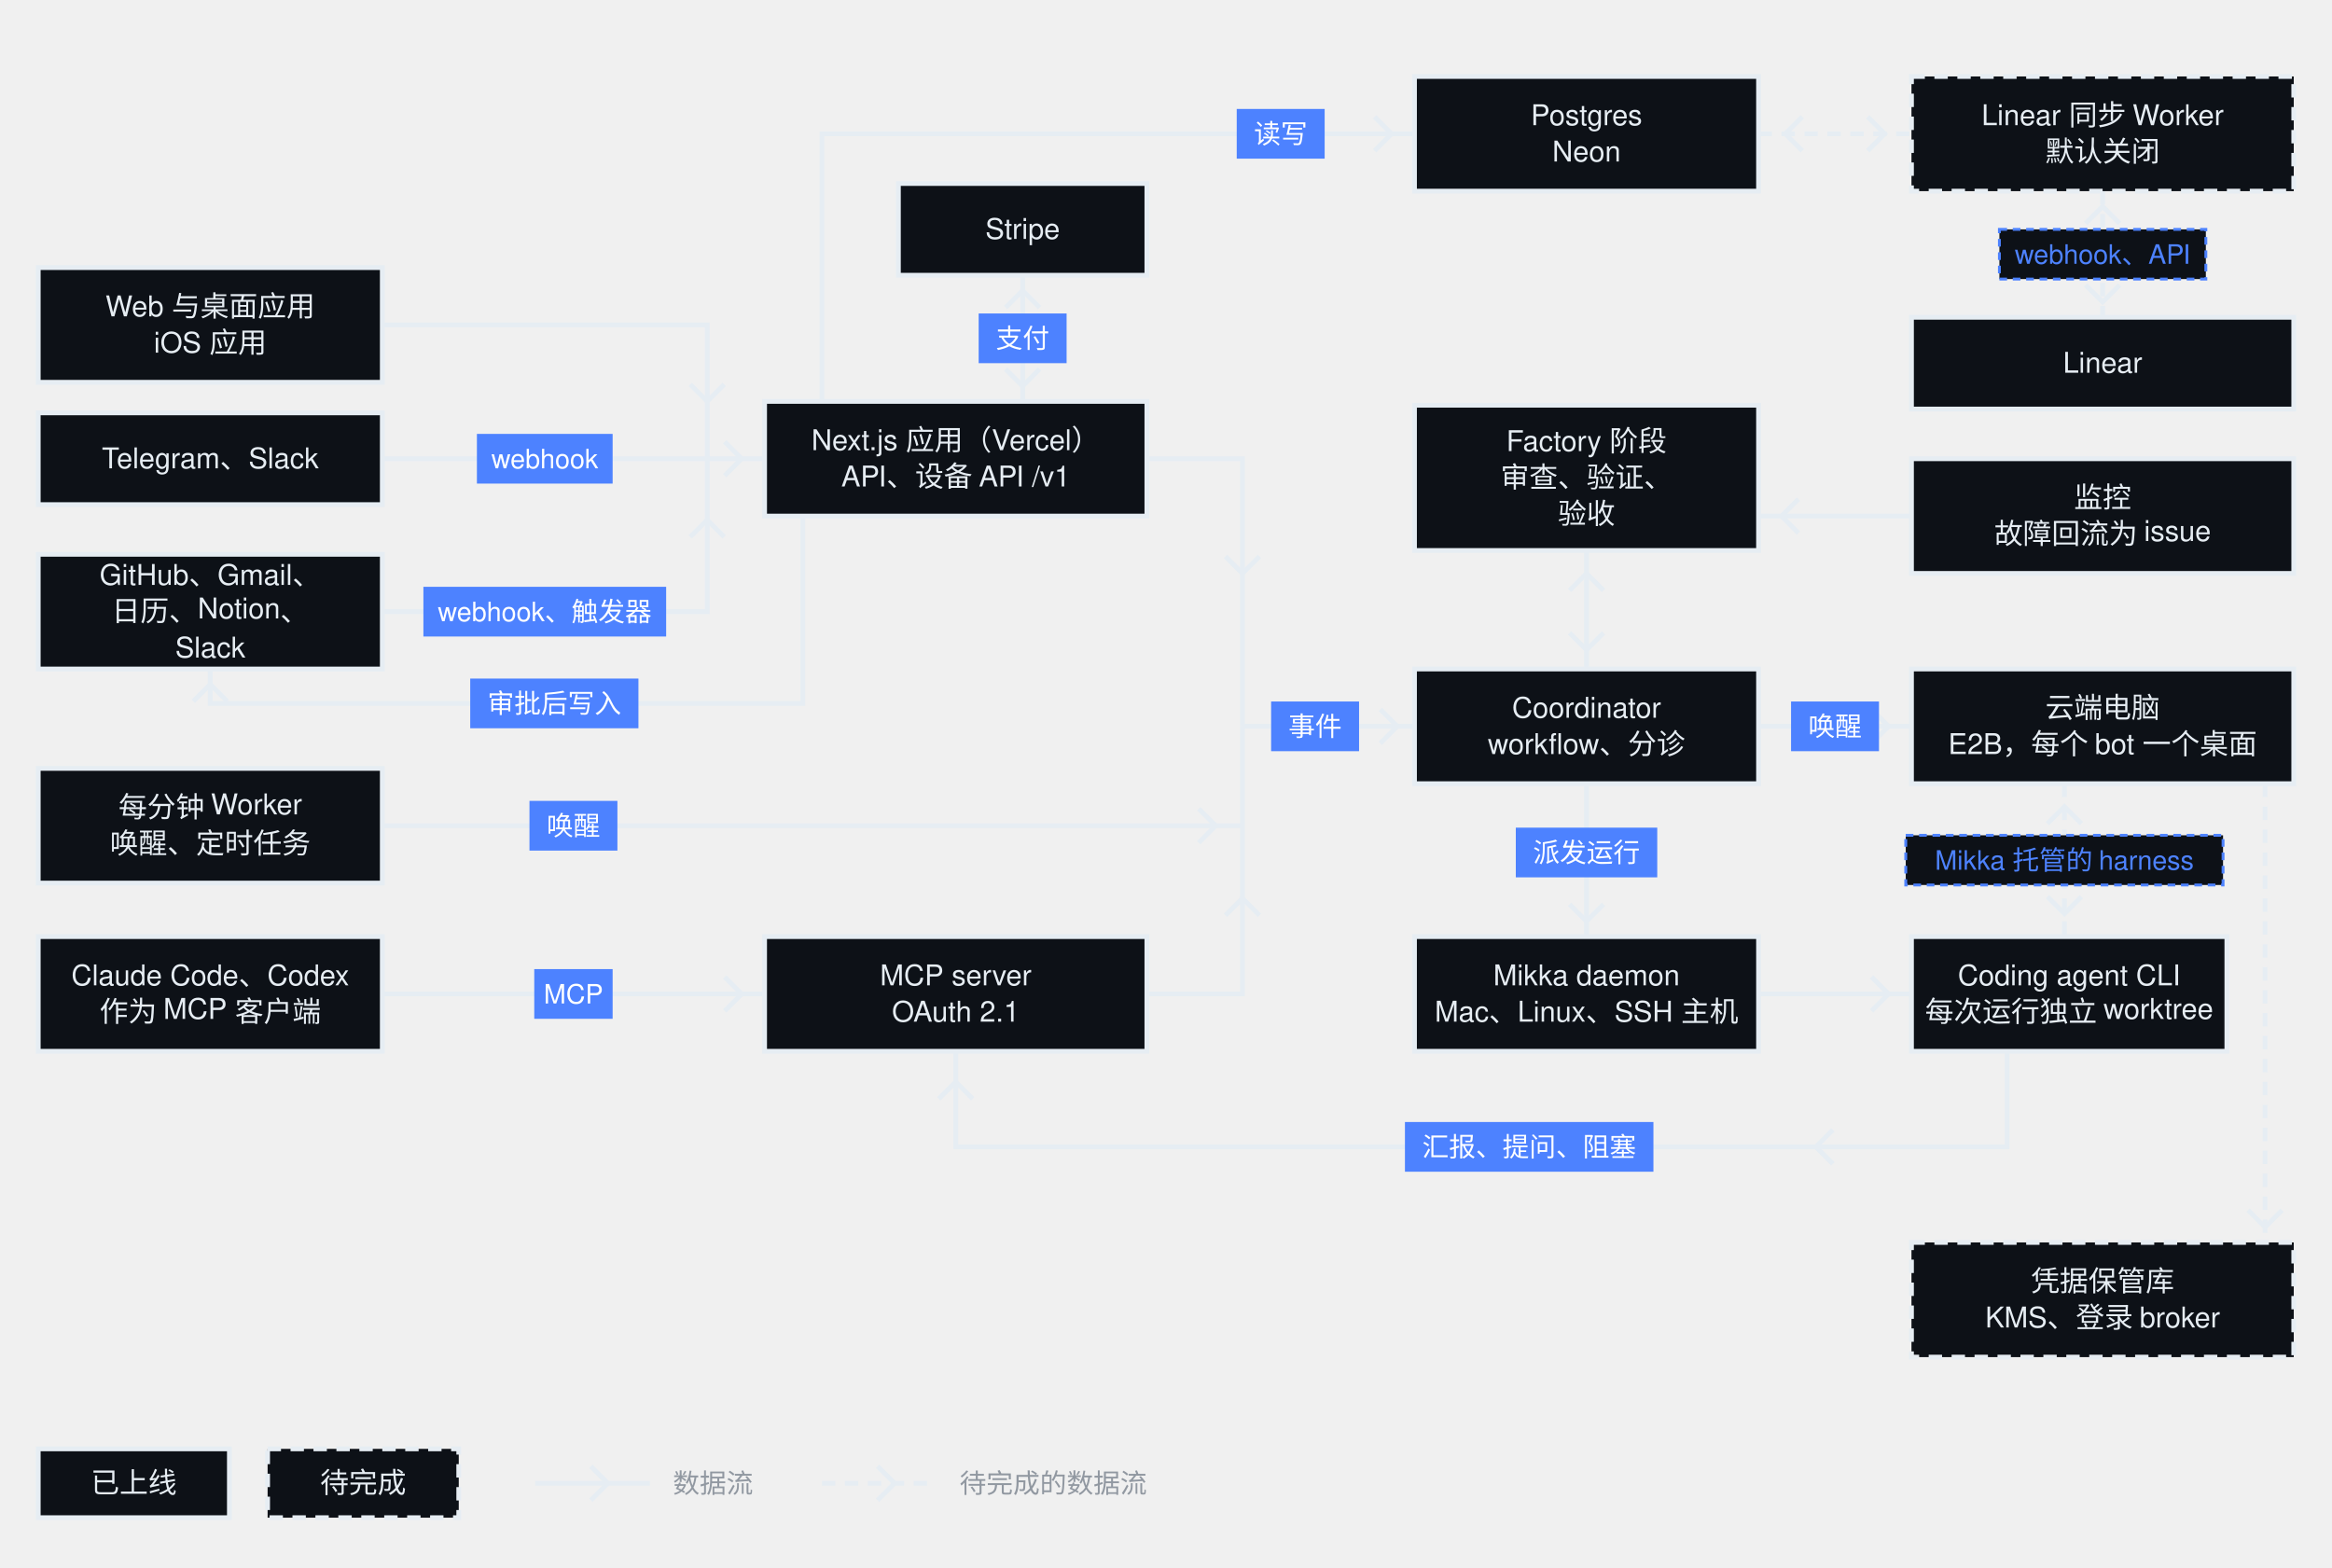
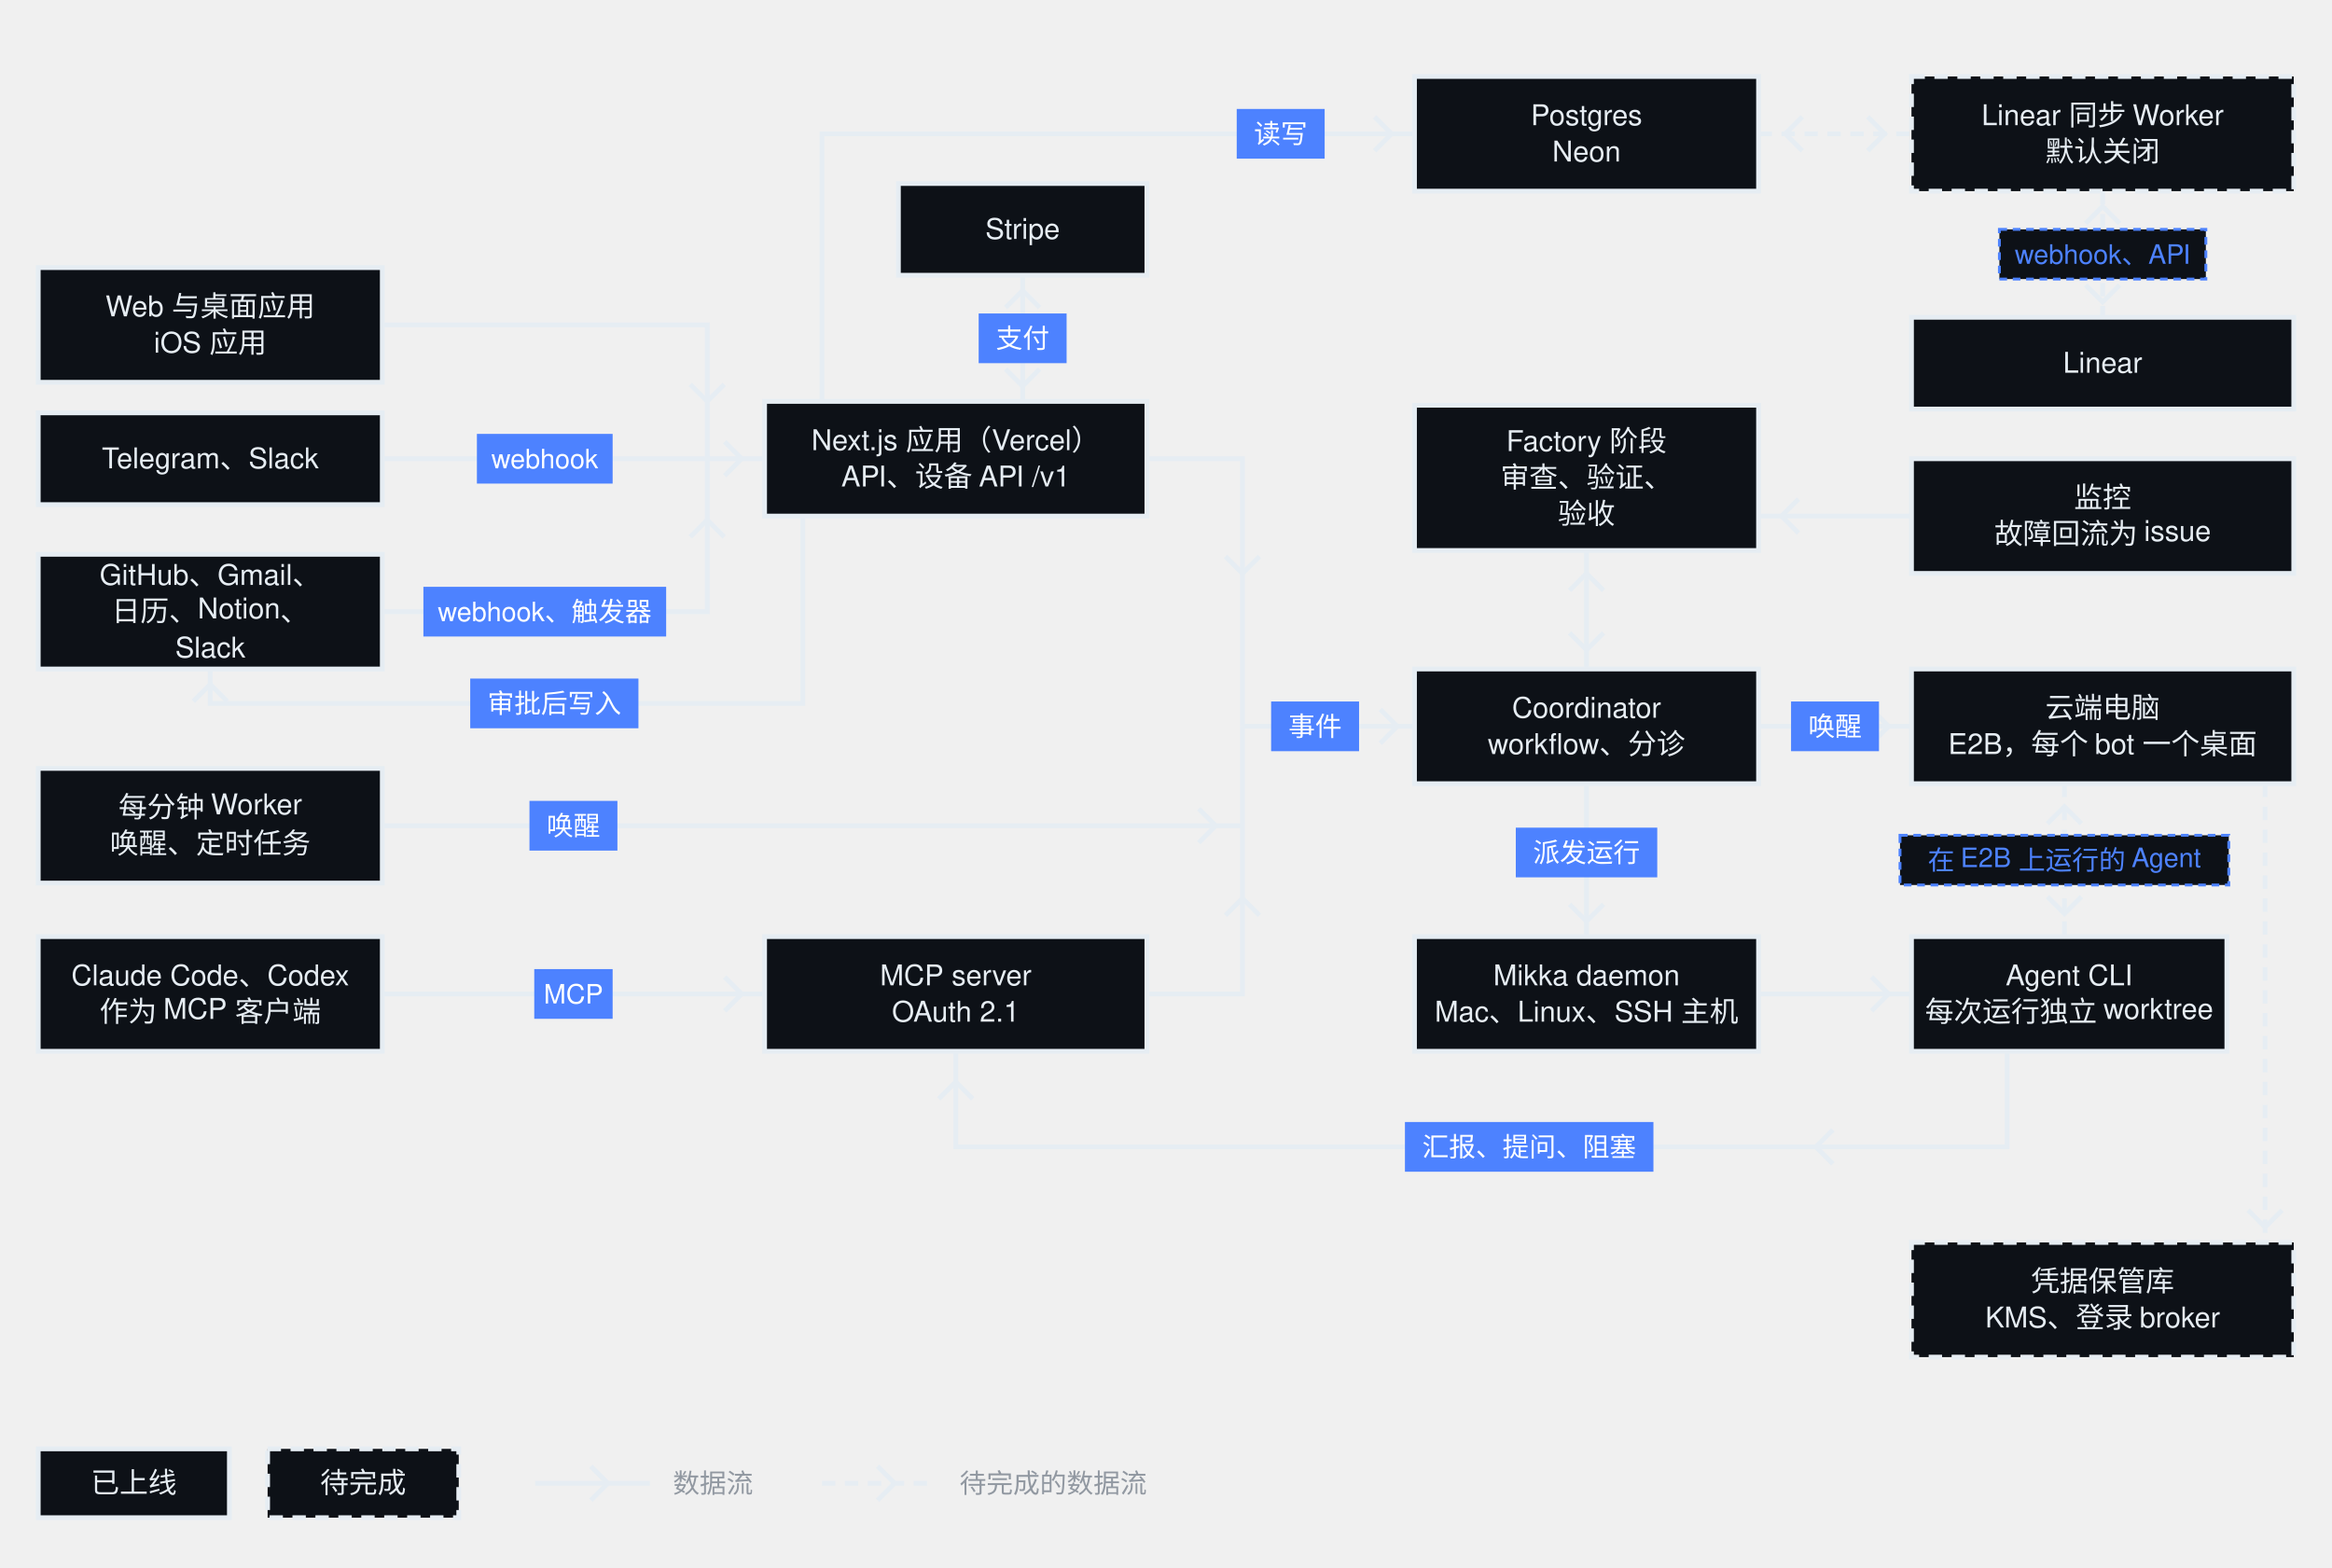
<svg xmlns="http://www.w3.org/2000/svg" width="1220" height="820" viewBox="0 0 1220 820" font-family="-apple-system, BlinkMacSystemFont, &quot;Segoe UI&quot;, Helvetica, Arial, &quot;PingFang SC&quot;, &quot;Noto Sans CJK SC&quot;, &quot;Microsoft YaHei&quot;, sans-serif" role="img" aria-label="Mikka 架构">
  <path d="M200 170 L370 170 L370 240" fill="none" stroke="#e6edf3" stroke-width="2.5" />
  <path d="M362 202 L370 210 L378 202" fill="none" stroke="#e6edf3" stroke-width="2.5" stroke-linecap="square" stroke-linejoin="miter" />
  <path d="M200 320 L370 320 L370 240" fill="none" stroke="#e6edf3" stroke-width="2.5" />
  <path d="M362 280 L370 272 L378 280" fill="none" stroke="#e6edf3" stroke-width="2.5" stroke-linecap="square" stroke-linejoin="miter" />
  <path d="M200 240 L400 240" fill="none" stroke="#e6edf3" stroke-width="2.5" />
  <path d="M380 232 L388 240 L380 248" fill="none" stroke="#e6edf3" stroke-width="2.5" stroke-linecap="square" stroke-linejoin="miter" />
  <rect x="249.5" y="227" width="71" height="26" fill="#4d82ff" />
  <text x="285" y="245" text-anchor="middle" font-size="14" fill="#ffffff">webhook</text>
  <rect x="221.5" y="307" width="127" height="26" fill="#4d82ff" />
  <text x="285" y="325" text-anchor="middle" font-size="14" fill="#ffffff">webhook、触发器</text>
  <path d="M420 270 L420 368 L110 368 L110 350" fill="none" stroke="#e6edf3" stroke-width="2.5" />
  <path d="M102 366 L110 358 L118 366" fill="none" stroke="#e6edf3" stroke-width="2.5" stroke-linecap="square" stroke-linejoin="miter" />
  <rect x="246" y="355" width="88" height="26" fill="#4d82ff" />
  <text x="290" y="373" text-anchor="middle" font-size="14" fill="#ffffff">审批后写入</text>
  <path d="M535 144 L535 210" fill="none" stroke="#e6edf3" stroke-width="2.5" />
  <path d="M527 194 L535 202 L543 194" fill="none" stroke="#e6edf3" stroke-width="2.5" stroke-linecap="square" stroke-linejoin="miter" />
  <path d="M527 160 L535 152 L543 160" fill="none" stroke="#e6edf3" stroke-width="2.5" stroke-linecap="square" stroke-linejoin="miter" />
  <rect x="512" y="164" width="46" height="26" fill="#4d82ff" />
  <text x="535" y="182" text-anchor="middle" font-size="14" fill="#ffffff">支付</text>
  <path d="M200 520 L400 520" fill="none" stroke="#e6edf3" stroke-width="2.5" />
  <path d="M380 512 L388 520 L380 528" fill="none" stroke="#e6edf3" stroke-width="2.5" stroke-linecap="square" stroke-linejoin="miter" />
  <rect x="279.5" y="507" width="41" height="26" fill="#4d82ff" />
  <text x="300" y="525" text-anchor="middle" font-size="14" fill="#ffffff">MCP</text>
  <path d="M430 210 L430 70 L740 70" fill="none" stroke="#e6edf3" stroke-width="2.5" />
  <path d="M720 62 L728 70 L720 78" fill="none" stroke="#e6edf3" stroke-width="2.5" stroke-linecap="square" stroke-linejoin="miter" />
  <rect x="647" y="57" width="46" height="26" fill="#4d82ff" />
  <text x="670" y="75" text-anchor="middle" font-size="14" fill="#ffffff">读写</text>
  <path d="M920 70 L1000 70" fill="none" stroke="#e6edf3" stroke-width="2.5" stroke-dasharray="7 5" />
  <path d="M942 62 L934 70 L942 78" fill="none" stroke="#e6edf3" stroke-width="2.5" stroke-linecap="square" stroke-linejoin="miter" />
  <path d="M978 62 L986 70 L978 78" fill="none" stroke="#e6edf3" stroke-width="2.5" stroke-linecap="square" stroke-linejoin="miter" />
  <path d="M1100 100 L1100 166" fill="none" stroke="#e6edf3" stroke-width="2.5" stroke-dasharray="7 5" />
  <path d="M1092 150 L1100 158 L1108 150" fill="none" stroke="#e6edf3" stroke-width="2.5" stroke-linecap="square" stroke-linejoin="miter" />
  <path d="M1092 116 L1100 108 L1108 116" fill="none" stroke="#e6edf3" stroke-width="2.5" stroke-linecap="square" stroke-linejoin="miter" />
  <rect x="1046" y="120" width="108" height="26" fill="#0d1117" stroke="#4d82ff" stroke-width="1.5" stroke-dasharray="4 3" />
  <text x="1100" y="138" text-anchor="middle" font-size="14" fill="#4d82ff">webhook、API</text>
  <path d="M600 240 L650 240 L650 380" fill="none" stroke="#e6edf3" stroke-width="2.5" />
  <path d="M642 292 L650 300 L658 292" fill="none" stroke="#e6edf3" stroke-width="2.5" stroke-linecap="square" stroke-linejoin="miter" />
  <path d="M600 520 L650 520 L650 380" fill="none" stroke="#e6edf3" stroke-width="2.5" />
  <path d="M642 478 L650 470 L658 478" fill="none" stroke="#e6edf3" stroke-width="2.5" stroke-linecap="square" stroke-linejoin="miter" />
  <path d="M650 380 L740 380" fill="none" stroke="#e6edf3" stroke-width="2.5" />
  <path d="M723 372 L731 380 L723 388" fill="none" stroke="#e6edf3" stroke-width="2.5" stroke-linecap="square" stroke-linejoin="miter" />
  <rect x="665" y="367" width="46" height="26" fill="#4d82ff" />
  <text x="688" y="385" text-anchor="middle" font-size="14" fill="#ffffff">事件</text>
  <path d="M200 432 L650 432" fill="none" stroke="#e6edf3" stroke-width="2.5" />
  <path d="M628 424 L636 432 L628 440" fill="none" stroke="#e6edf3" stroke-width="2.5" stroke-linecap="square" stroke-linejoin="miter" />
  <rect x="277" y="419" width="46" height="26" fill="#4d82ff" />
  <text x="300" y="437" text-anchor="middle" font-size="14" fill="#ffffff">唤醒</text>
  <path d="M830 288 L830 350" fill="none" stroke="#e6edf3" stroke-width="2.5" />
  <path d="M822 308 L830 300 L838 308" fill="none" stroke="#e6edf3" stroke-width="2.5" stroke-linecap="square" stroke-linejoin="miter" />
  <path d="M822 332 L830 340 L838 332" fill="none" stroke="#e6edf3" stroke-width="2.5" stroke-linecap="square" stroke-linejoin="miter" />
  <path d="M1000 270 L920 270" fill="none" stroke="#e6edf3" stroke-width="2.5" />
  <path d="M940 262 L932 270 L940 278" fill="none" stroke="#e6edf3" stroke-width="2.5" stroke-linecap="square" stroke-linejoin="miter" />
  <path d="M920 380 L1000 380" fill="none" stroke="#e6edf3" stroke-width="2.5" />
  <path d="M980 372 L988 380 L980 388" fill="none" stroke="#e6edf3" stroke-width="2.5" stroke-linecap="square" stroke-linejoin="miter" />
  <rect x="937" y="367" width="46" height="26" fill="#4d82ff" />
  <text x="960" y="385" text-anchor="middle" font-size="14" fill="#ffffff">唤醒</text>
  <path d="M830 410 L830 490" fill="none" stroke="#e6edf3" stroke-width="2.5" />
  <path d="M822 474 L830 482 L838 474" fill="none" stroke="#e6edf3" stroke-width="2.5" stroke-linecap="square" stroke-linejoin="miter" />
  <rect x="793" y="433" width="74" height="26" fill="#4d82ff" />
  <text x="830" y="451" text-anchor="middle" font-size="14" fill="#ffffff">派发运行</text>
  <path d="M920 520 L1000 520" fill="none" stroke="#e6edf3" stroke-width="2.5" />
  <path d="M980 512 L988 520 L980 528" fill="none" stroke="#e6edf3" stroke-width="2.5" stroke-linecap="square" stroke-linejoin="miter" />
  <path d="M1080 410 L1080 490" fill="none" stroke="#e6edf3" stroke-width="2.5" stroke-dasharray="7 5" />
  <path d="M1072 430 L1080 422 L1088 430" fill="none" stroke="#e6edf3" stroke-width="2.5" stroke-linecap="square" stroke-linejoin="miter" />
  <path d="M1072 470 L1080 478 L1088 470" fill="none" stroke="#e6edf3" stroke-width="2.5" stroke-linecap="square" stroke-linejoin="miter" />
-   <rect x="997" y="437" width="166" height="26" fill="#0d1117" stroke="#4d82ff" stroke-width="1.5" stroke-dasharray="4 3" />
-   <text x="1080" y="455" text-anchor="middle" font-size="14" fill="#4d82ff">Mikka 托管的 harness</text>
+   <rect x="994" y="437" width="172" height="26" fill="#0d1117" stroke="#4d82ff" stroke-width="1.5" stroke-dasharray="4 3" />
+   <text x="1080" y="455" text-anchor="middle" font-size="14" fill="#4d82ff">在 E2B 上运行的 Agent</text>
  <path d="M1185 410 L1185 650" fill="none" stroke="#e6edf3" stroke-width="2.5" stroke-dasharray="7 5" />
  <path d="M1177 634 L1185 642 L1193 634" fill="none" stroke="#e6edf3" stroke-width="2.5" stroke-linecap="square" stroke-linejoin="miter" />
  <path d="M1050 550 L1050 600 L500 600 L500 550" fill="none" stroke="#e6edf3" stroke-width="2.5" />
  <path d="M958 592 L950 600 L958 608" fill="none" stroke="#e6edf3" stroke-width="2.5" stroke-linecap="square" stroke-linejoin="miter" />
  <path d="M492 574 L500 566 L508 574" fill="none" stroke="#e6edf3" stroke-width="2.5" stroke-linecap="square" stroke-linejoin="miter" />
  <rect x="735" y="587" width="130" height="26" fill="#4d82ff" />
  <text x="800" y="605" text-anchor="middle" font-size="14" fill="#ffffff">汇报、提问、阻塞</text>
  <rect x="20" y="140" width="180" height="60" fill="#0d1117" stroke="#e6edf3" stroke-width="2.5" />
  <text x="110" y="165.5" text-anchor="middle" font-size="15" fill="#e6edf3">Web 与桌面应用</text>
  <text x="110" y="184.5" text-anchor="middle" font-size="15" fill="#e6edf3">iOS 应用</text>
  <rect x="20" y="216" width="180" height="48" fill="#0d1117" stroke="#e6edf3" stroke-width="2.5" />
  <text x="110" y="245" text-anchor="middle" font-size="15" fill="#e6edf3">Telegram、Slack</text>
  <rect x="20" y="290" width="180" height="60" fill="#0d1117" stroke="#e6edf3" stroke-width="2.5" />
  <text x="110" y="306" text-anchor="middle" font-size="15" fill="#e6edf3">GitHub、Gmail、</text>
  <text x="110" y="325" text-anchor="middle" font-size="15" fill="#e6edf3">日历、Notion、</text>
  <text x="110" y="344" text-anchor="middle" font-size="15" fill="#e6edf3">Slack</text>
  <rect x="20" y="402" width="180" height="60" fill="#0d1117" stroke="#e6edf3" stroke-width="2.5" />
  <text x="110" y="427.5" text-anchor="middle" font-size="15" fill="#e6edf3">每分钟 Worker</text>
  <text x="110" y="446.5" text-anchor="middle" font-size="15" fill="#e6edf3">唤醒、定时任务</text>
  <rect x="20" y="490" width="180" height="60" fill="#0d1117" stroke="#e6edf3" stroke-width="2.5" />
  <text x="110" y="515.5" text-anchor="middle" font-size="15" fill="#e6edf3">Claude Code、Codex</text>
  <text x="110" y="534.5" text-anchor="middle" font-size="15" fill="#e6edf3">作为 MCP 客户端</text>
  <rect x="470" y="96" width="130" height="48" fill="#0d1117" stroke="#e6edf3" stroke-width="2.5" />
  <text x="535" y="125" text-anchor="middle" font-size="15" fill="#e6edf3">Stripe</text>
  <rect x="400" y="210" width="200" height="60" fill="#0d1117" stroke="#e6edf3" stroke-width="2.5" />
  <text x="500" y="235.5" text-anchor="middle" font-size="15" fill="#e6edf3">Next.js 应用（Vercel）</text>
  <text x="500" y="254.5" text-anchor="middle" font-size="15" fill="#e6edf3">API、设备 API /v1</text>
  <rect x="400" y="490" width="200" height="60" fill="#0d1117" stroke="#e6edf3" stroke-width="2.5" />
  <text x="500" y="515.5" text-anchor="middle" font-size="15" fill="#e6edf3">MCP server</text>
  <text x="500" y="534.5" text-anchor="middle" font-size="15" fill="#e6edf3">OAuth 2.1</text>
  <rect x="740" y="40" width="180" height="60" fill="#0d1117" stroke="#e6edf3" stroke-width="2.5" />
  <text x="830" y="65.5" text-anchor="middle" font-size="15" fill="#e6edf3">Postgres</text>
  <text x="830" y="84.5" text-anchor="middle" font-size="15" fill="#e6edf3">Neon</text>
  <rect x="740" y="212" width="180" height="76" fill="#0d1117" stroke="#e6edf3" stroke-width="2.5" />
  <text x="830" y="236" text-anchor="middle" font-size="15" fill="#e6edf3">Factory 阶段</text>
  <text x="830" y="255" text-anchor="middle" font-size="15" fill="#e6edf3">审查、验证、</text>
  <text x="830" y="274" text-anchor="middle" font-size="15" fill="#e6edf3">验收</text>
  <rect x="740" y="350" width="180" height="60" fill="#0d1117" stroke="#e6edf3" stroke-width="2.5" />
  <text x="830" y="375.5" text-anchor="middle" font-size="15" fill="#e6edf3">Coordinator</text>
  <text x="830" y="394.5" text-anchor="middle" font-size="15" fill="#e6edf3">workflow、分诊</text>
  <rect x="740" y="490" width="180" height="60" fill="#0d1117" stroke="#e6edf3" stroke-width="2.5" />
  <text x="830" y="515.5" text-anchor="middle" font-size="15" fill="#e6edf3">Mikka daemon</text>
  <text x="830" y="534.5" text-anchor="middle" font-size="15" fill="#e6edf3">Mac、Linux、SSH 主机</text>
  <rect x="1000" y="40" width="200" height="60" fill="#0d1117" stroke="#e6edf3" stroke-width="2.5" stroke-dasharray="7 5" />
  <text x="1100" y="65.5" text-anchor="middle" font-size="15" fill="#e6edf3">Linear 同步 Worker</text>
  <text x="1100" y="84.5" text-anchor="middle" font-size="15" fill="#e6edf3">默认关闭</text>
  <rect x="1000" y="166" width="200" height="48" fill="#0d1117" stroke="#e6edf3" stroke-width="2.5" />
  <text x="1100" y="195" text-anchor="middle" font-size="15" fill="#e6edf3">Linear</text>
  <rect x="1000" y="240" width="200" height="60" fill="#0d1117" stroke="#e6edf3" stroke-width="2.5" />
  <text x="1100" y="265.5" text-anchor="middle" font-size="15" fill="#e6edf3">监控</text>
  <text x="1100" y="284.5" text-anchor="middle" font-size="15" fill="#e6edf3">故障回流为 issue</text>
  <rect x="1000" y="350" width="200" height="60" fill="#0d1117" stroke="#e6edf3" stroke-width="2.5" />
  <text x="1100" y="375.5" text-anchor="middle" font-size="15" fill="#e6edf3">云端电脑</text>
  <text x="1100" y="394.5" text-anchor="middle" font-size="15" fill="#e6edf3">E2B，每个 bot 一个桌面</text>
  <rect x="1000" y="490" width="165" height="60" fill="#0d1117" stroke="#e6edf3" stroke-width="2.5" />
-   <text x="1082.5" y="515.5" text-anchor="middle" font-size="15" fill="#e6edf3">Coding agent CLI</text>
+   <text x="1082.5" y="515.5" text-anchor="middle" font-size="15" fill="#e6edf3">Agent CLI</text>
  <text x="1082.5" y="534.5" text-anchor="middle" font-size="15" fill="#e6edf3">每次运行独立 worktree</text>
  <rect x="1000" y="650" width="200" height="60" fill="#0d1117" stroke="#e6edf3" stroke-width="2.5" stroke-dasharray="7 5" />
  <text x="1100" y="675.5" text-anchor="middle" font-size="15" fill="#e6edf3">凭据保管库</text>
  <text x="1100" y="694.5" text-anchor="middle" font-size="15" fill="#e6edf3">KMS、登录 broker</text>
  <rect x="20" y="758" width="100" height="36" fill="#0d1117" stroke="#e6edf3" stroke-width="2.5" />
  <text x="70" y="781" text-anchor="middle" font-size="15" fill="#e6edf3">已上线</text>
  <rect x="140" y="758" width="100" height="36" fill="#0d1117" stroke="#e6edf3" stroke-width="2.5" stroke-dasharray="7 5" />
  <text x="190" y="781" text-anchor="middle" font-size="15" fill="#e6edf3">待完成</text>
  <path d="M280 776 L340 776" fill="none" stroke="#e6edf3" stroke-width="2.5" />
  <path d="M310 768 L318 776 L310 784" fill="none" stroke="#e6edf3" stroke-width="2.5" stroke-linecap="square" stroke-linejoin="miter" />
  <text x="352" y="781" font-size="14" fill="#9198a1">数据流</text>
  <path d="M430 776 L490 776" fill="none" stroke="#e6edf3" stroke-width="2.5" stroke-dasharray="7 5" />
  <path d="M460 768 L468 776 L460 784" fill="none" stroke="#e6edf3" stroke-width="2.5" stroke-linecap="square" stroke-linejoin="miter" />
  <text x="502" y="781" font-size="14" fill="#9198a1">待完成的数据流</text>
</svg>
